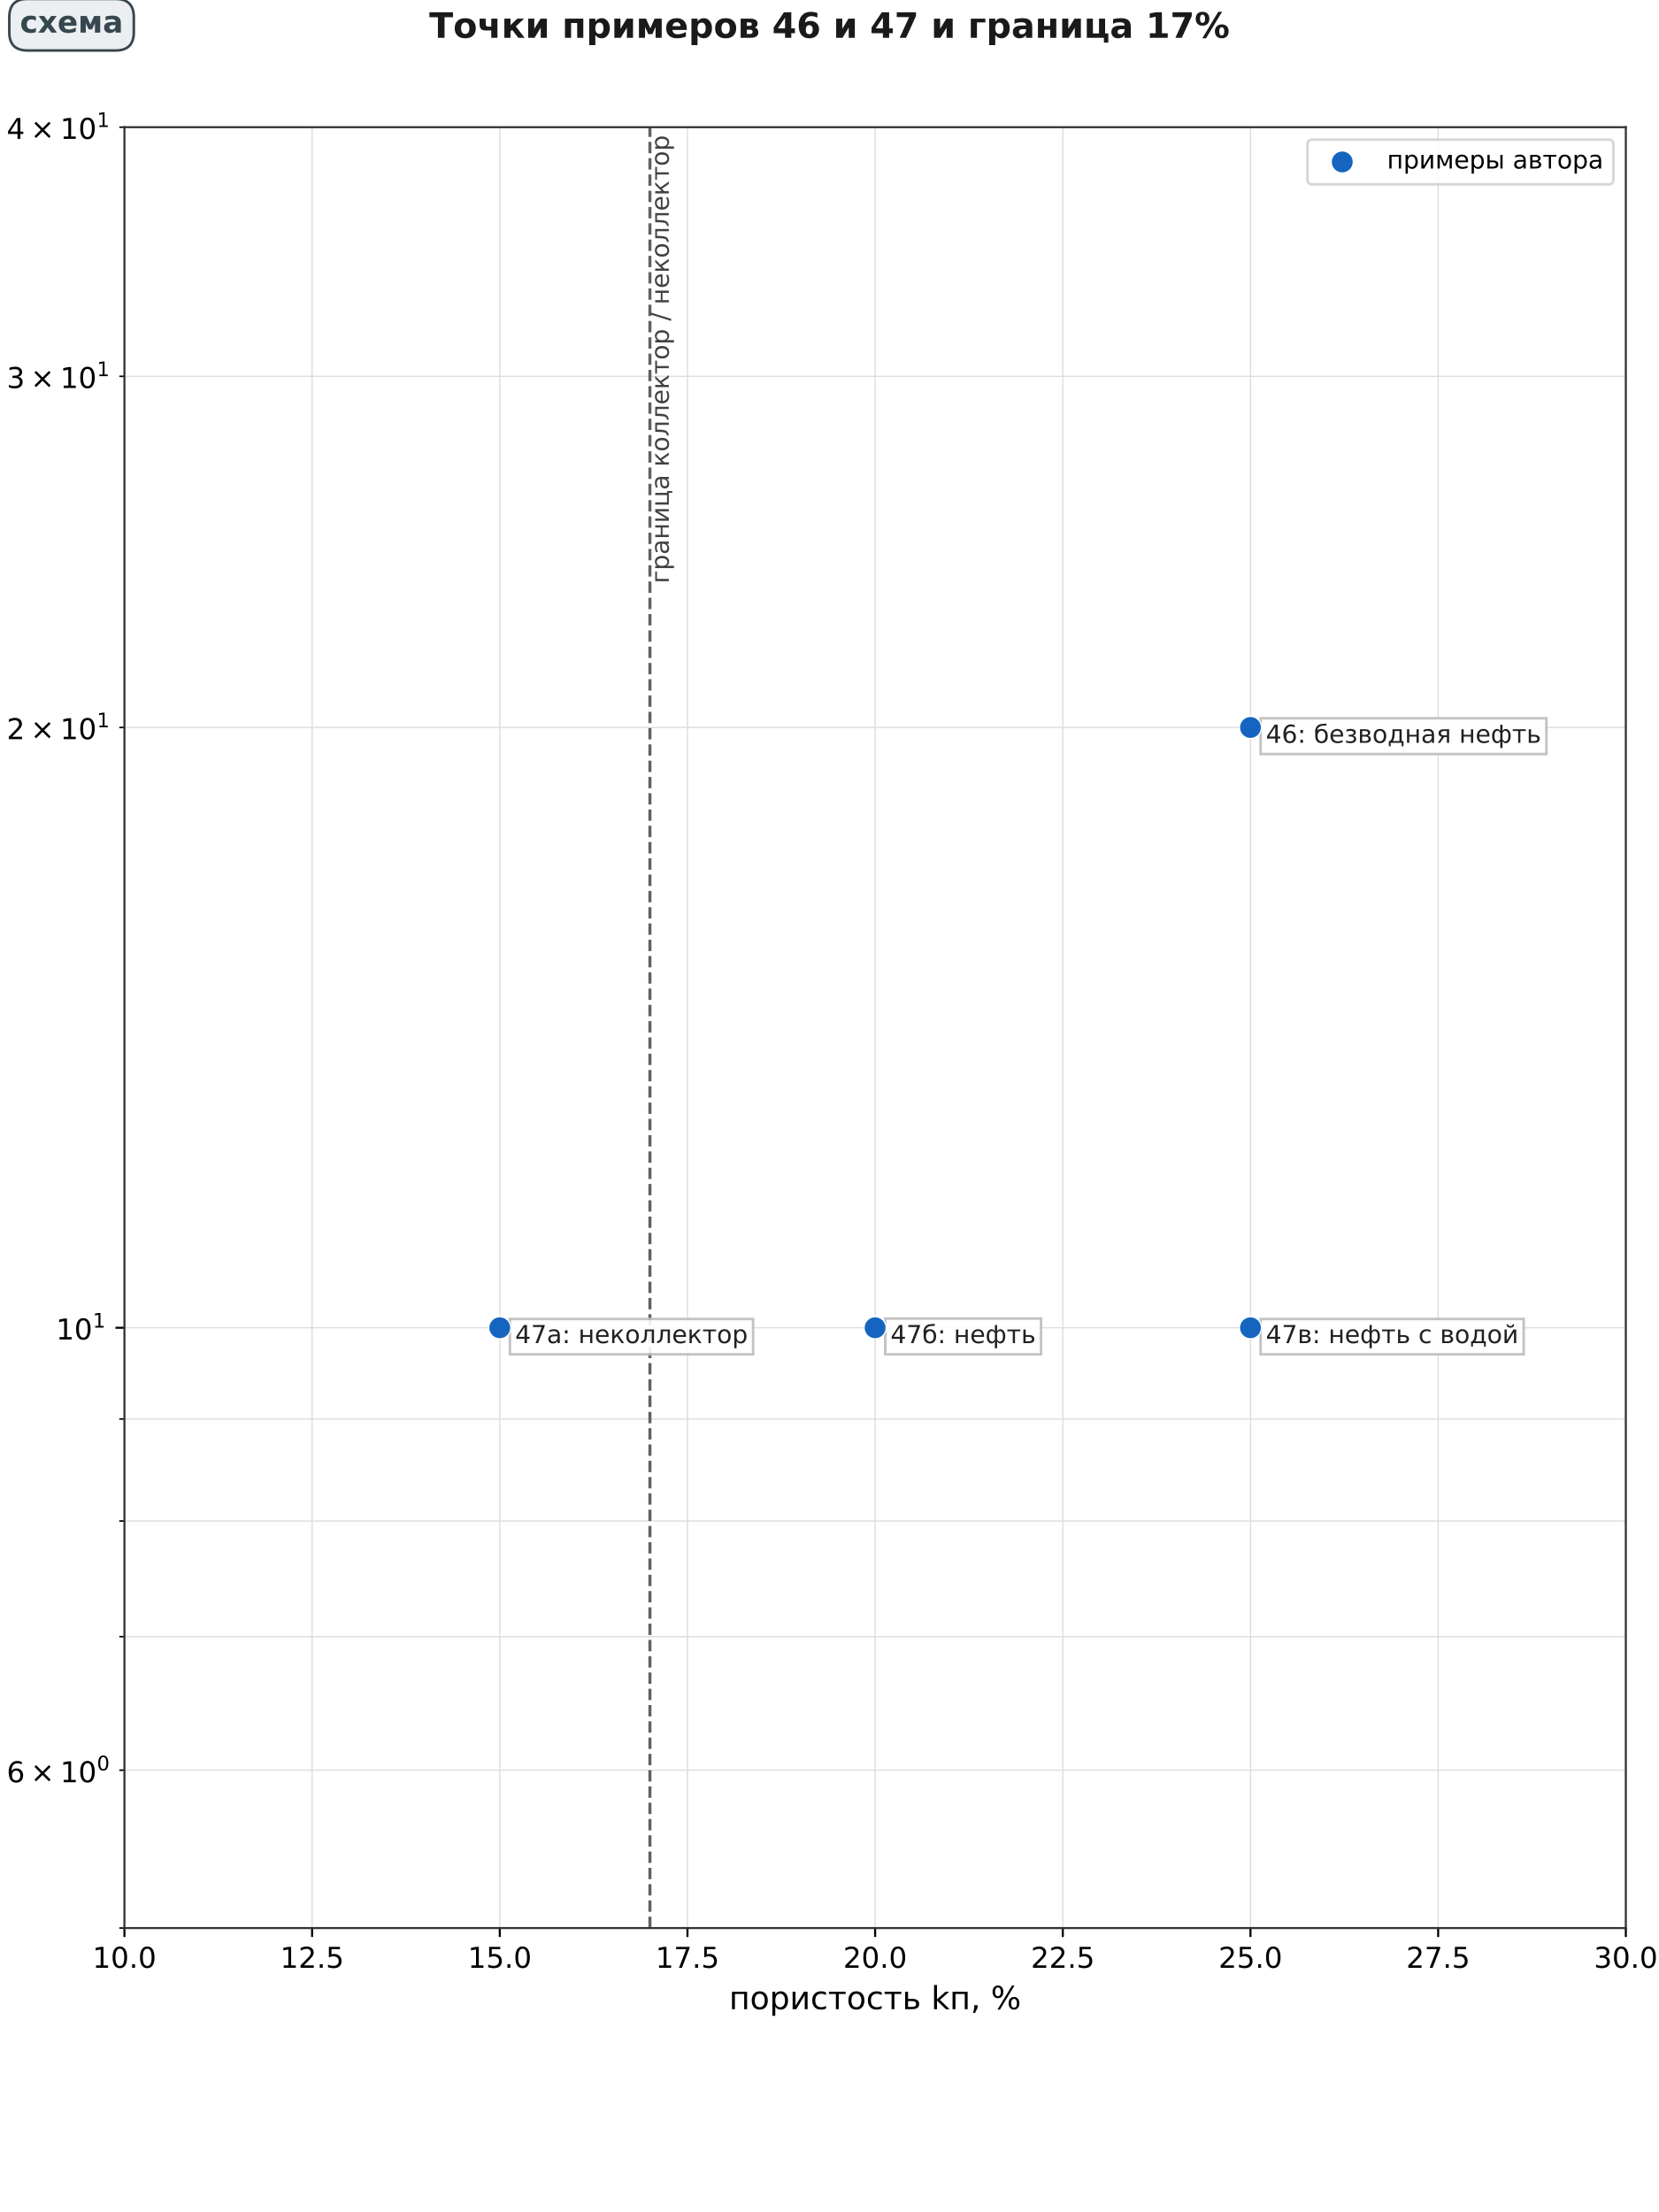
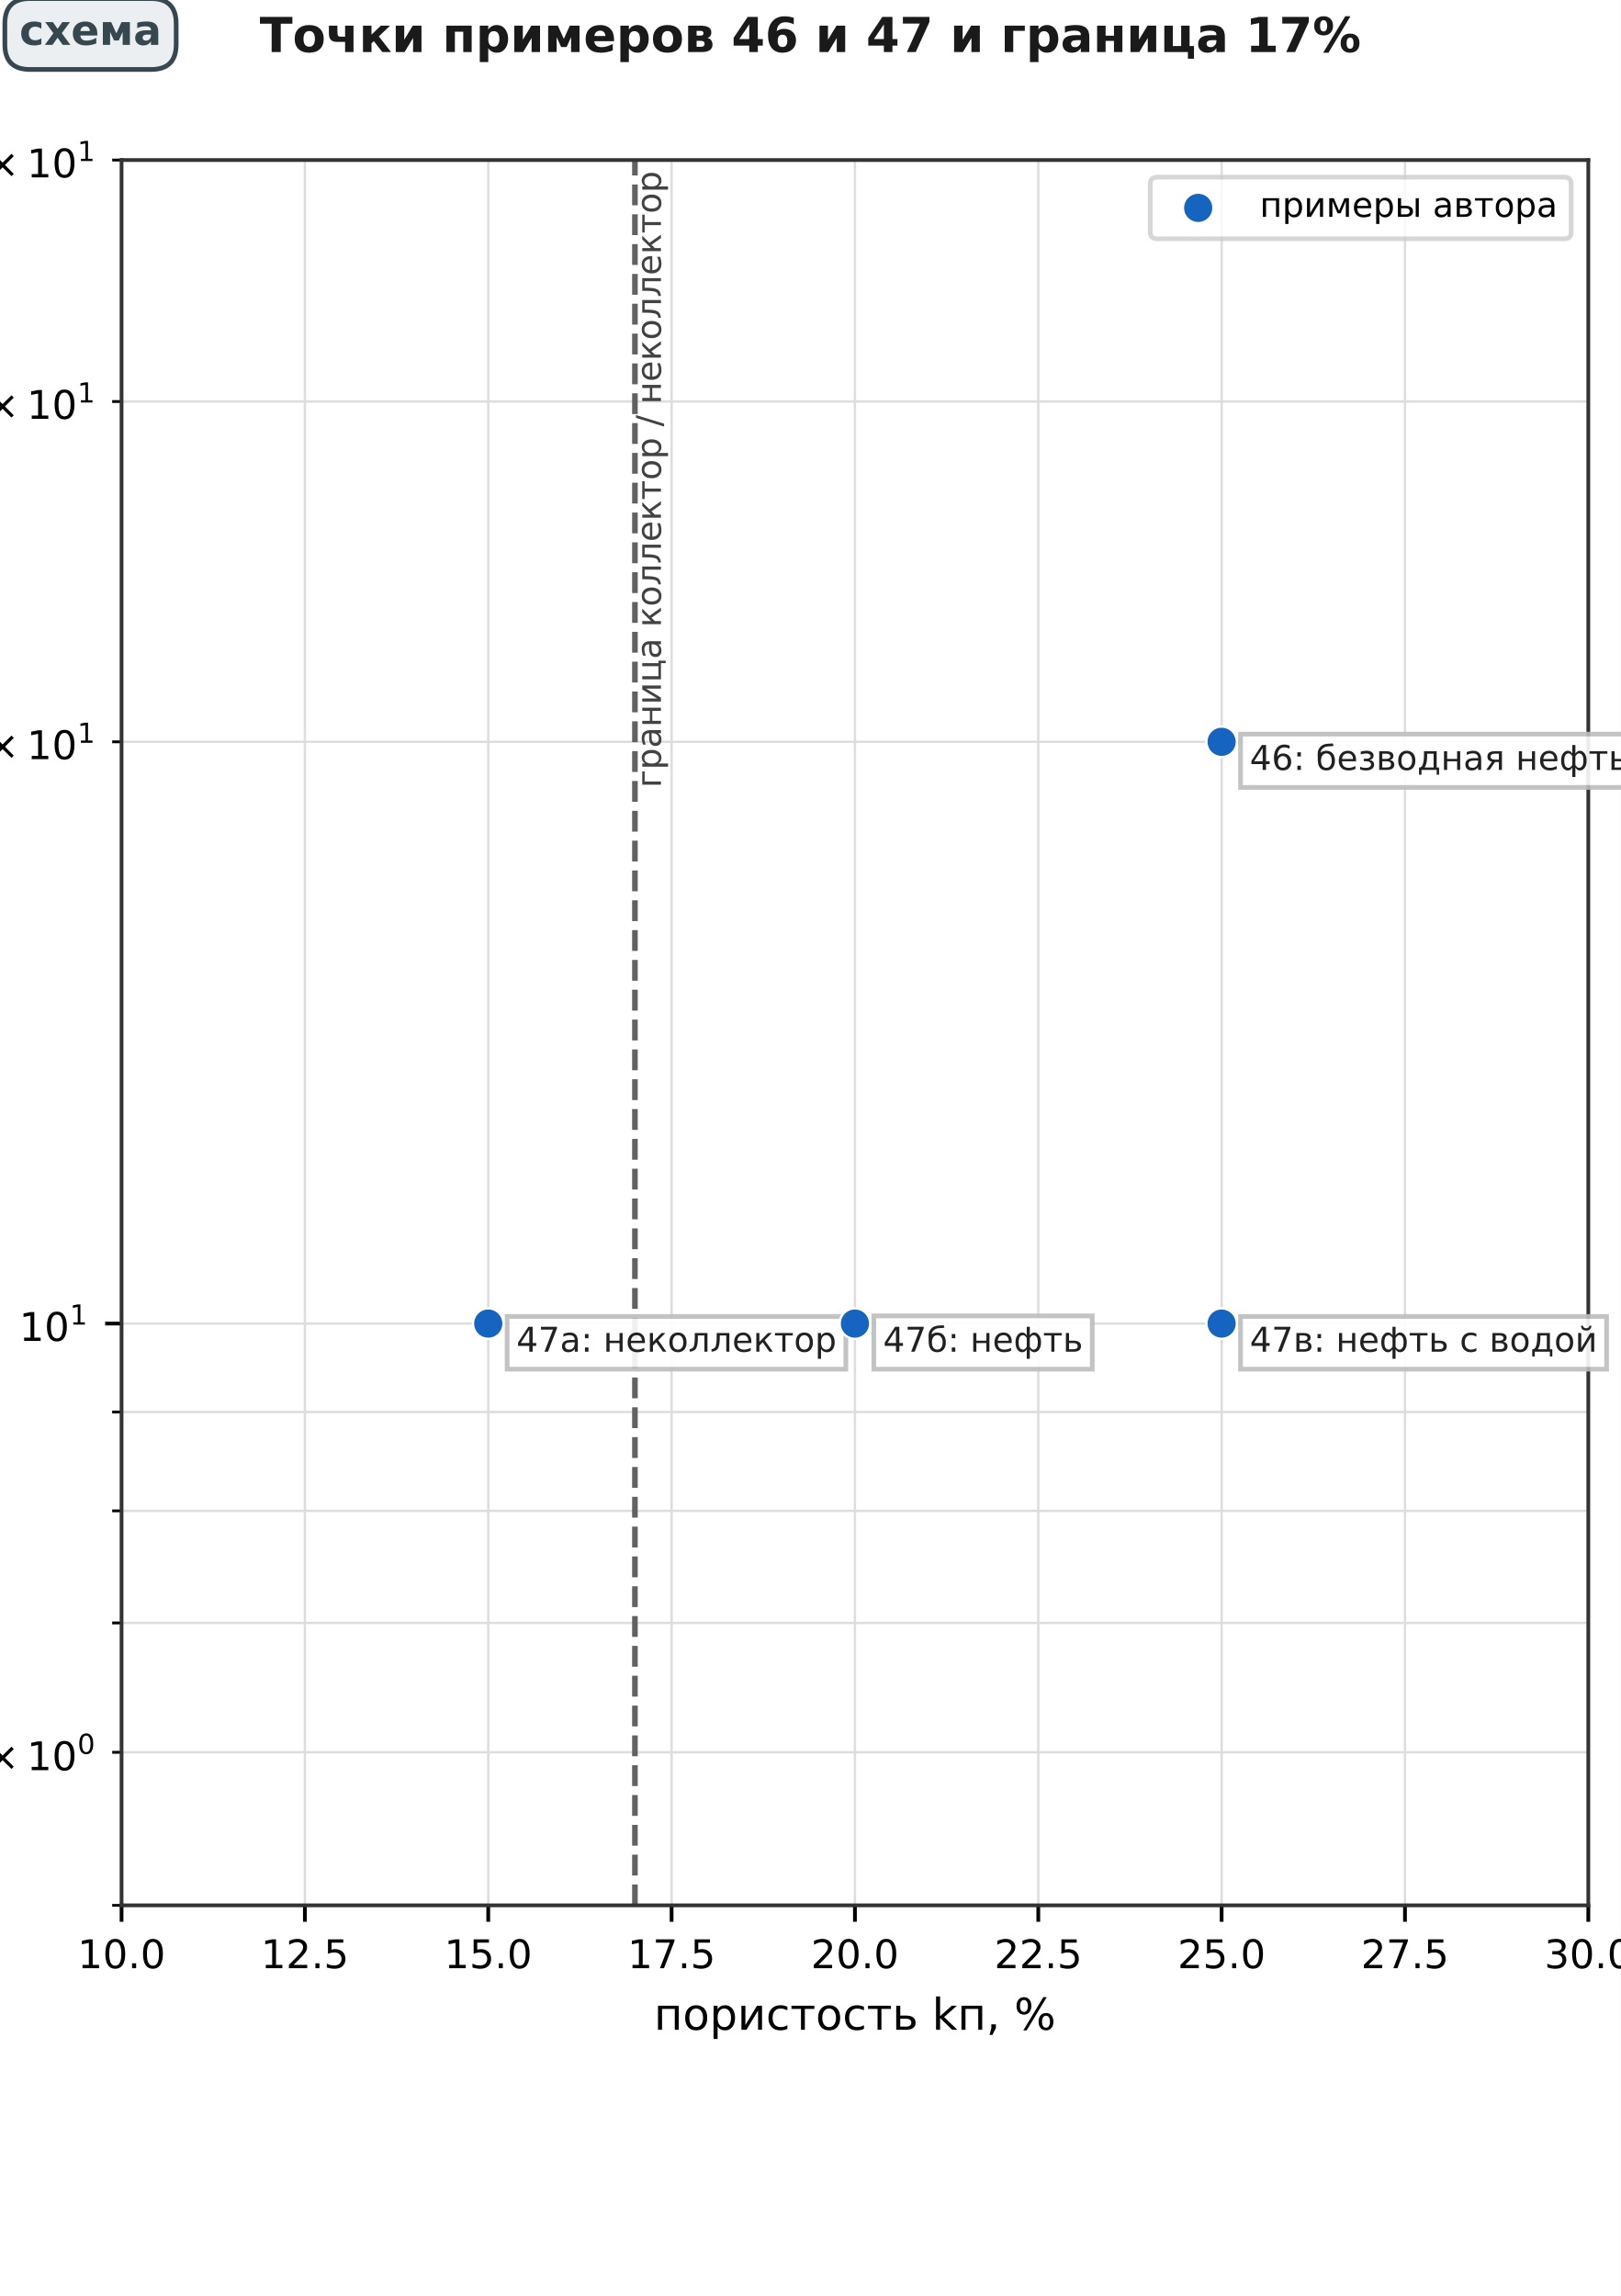
- <svg xmlns="http://www.w3.org/2000/svg" xmlns:xlink="http://www.w3.org/1999/xlink" width="648pt" height="864pt" viewBox="0 0 648 864" version="1.1">
+ <svg xmlns="http://www.w3.org/2000/svg" xmlns:xlink="http://www.w3.org/1999/xlink" width="345.6pt" height="489.6pt" viewBox="0 0 345.6 489.6" version="1.1">
  <defs>
    <style type="text/css">*{stroke-linejoin: round; stroke-linecap: butt}</style>
  </defs>
  <g id="figure_1">
    <g id="patch_1">
-       <path d="M 0 864  L 648 864  L 648 0  L 0 0  z " style="fill: #ffffff" />
+       <path d="M 0 489.6  L 345.6 489.6  L 345.6 0  L 0 0  z " style="fill: #ffffff" />
    </g>
    <g id="axes_1">
      <g id="patch_2">
-         <path d="M 48.6 753.092  L 635.04 753.092  L 635.04 49.68  L 48.6 49.68  z " style="fill: #ffffff" />
+         <path d="M 25.92 406.296  L 338.688 406.296  L 338.688 34.128  L 25.92 34.128  z " style="fill: #ffffff" />
      </g>
      <g id="matplotlib.axis_1">
        <g id="xtick_1">
          <g id="line2d_1">
-             <path d="M 48.6 753.092  L 48.6 49.68  " clip-path="url(#p638654f1a8)" style="fill: none; stroke: #dddddd; stroke-width: 0.5; stroke-linecap: square" />
+             <path d="M 25.92 406.296  L 25.92 34.128  " clip-path="url(#p5e96c20a9b)" style="fill: none; stroke: #dddddd; stroke-width: 0.5; stroke-linecap: square" />
          </g>
          <g id="line2d_2">
            <defs>
-               <path id="m63b8261585" d="M 0 0  L 0 3.5  " style="stroke: #000000; stroke-width: 0.8" />
+               <path id="m2a04dbe16b" d="M 0 0  L 0 3.5  " style="stroke: #000000; stroke-width: 0.8" />
            </defs>
            <g>
-               <use xlink:href="#m63b8261585" x="48.6" y="753.092" style="stroke: #000000; stroke-width: 0.8" />
+               <use xlink:href="#m2a04dbe16b" x="25.92" y="406.296" style="stroke: #000000; stroke-width: 0.8" />
            </g>
          </g>
          <g id="text_1">
-             <text style="font-size: 11.215px; font-family: 'DejaVu Sans'; text-anchor: middle" x="48.6" y="768.613" transform="rotate(-0 48.6 768.6134)">10.0</text>
+             <text style="font-size: 8.424px; font-family: 'DejaVu Sans'; text-anchor: middle" x="25.92" y="419.696" transform="rotate(-0 25.92 419.6963)">10.0</text>
          </g>
        </g>
        <g id="xtick_2">
          <g id="line2d_3">
-             <path d="M 121.905 753.092  L 121.905 49.68  " clip-path="url(#p638654f1a8)" style="fill: none; stroke: #dddddd; stroke-width: 0.5; stroke-linecap: square" />
+             <path d="M 65.016 406.296  L 65.016 34.128  " clip-path="url(#p5e96c20a9b)" style="fill: none; stroke: #dddddd; stroke-width: 0.5; stroke-linecap: square" />
          </g>
          <g id="line2d_4">
            <g>
-               <use xlink:href="#m63b8261585" x="121.905" y="753.092" style="stroke: #000000; stroke-width: 0.8" />
+               <use xlink:href="#m2a04dbe16b" x="65.016" y="406.296" style="stroke: #000000; stroke-width: 0.8" />
            </g>
          </g>
          <g id="text_2">
-             <text style="font-size: 11.215px; font-family: 'DejaVu Sans'; text-anchor: middle" x="121.905" y="768.613" transform="rotate(-0 121.905 768.6134)">12.5</text>
+             <text style="font-size: 8.424px; font-family: 'DejaVu Sans'; text-anchor: middle" x="65.016" y="419.696" transform="rotate(-0 65.016 419.6963)">12.5</text>
          </g>
        </g>
        <g id="xtick_3">
          <g id="line2d_5">
-             <path d="M 195.21 753.092  L 195.21 49.68  " clip-path="url(#p638654f1a8)" style="fill: none; stroke: #dddddd; stroke-width: 0.5; stroke-linecap: square" />
+             <path d="M 104.112 406.296  L 104.112 34.128  " clip-path="url(#p5e96c20a9b)" style="fill: none; stroke: #dddddd; stroke-width: 0.5; stroke-linecap: square" />
          </g>
          <g id="line2d_6">
            <g>
-               <use xlink:href="#m63b8261585" x="195.21" y="753.092" style="stroke: #000000; stroke-width: 0.8" />
+               <use xlink:href="#m2a04dbe16b" x="104.112" y="406.296" style="stroke: #000000; stroke-width: 0.8" />
            </g>
          </g>
          <g id="text_3">
-             <text style="font-size: 11.215px; font-family: 'DejaVu Sans'; text-anchor: middle" x="195.21" y="768.613" transform="rotate(-0 195.21 768.6134)">15.0</text>
+             <text style="font-size: 8.424px; font-family: 'DejaVu Sans'; text-anchor: middle" x="104.112" y="419.696" transform="rotate(-0 104.112 419.6963)">15.0</text>
          </g>
        </g>
        <g id="xtick_4">
          <g id="line2d_7">
-             <path d="M 268.515 753.092  L 268.515 49.68  " clip-path="url(#p638654f1a8)" style="fill: none; stroke: #dddddd; stroke-width: 0.5; stroke-linecap: square" />
+             <path d="M 143.208 406.296  L 143.208 34.128  " clip-path="url(#p5e96c20a9b)" style="fill: none; stroke: #dddddd; stroke-width: 0.5; stroke-linecap: square" />
          </g>
          <g id="line2d_8">
            <g>
-               <use xlink:href="#m63b8261585" x="268.515" y="753.092" style="stroke: #000000; stroke-width: 0.8" />
+               <use xlink:href="#m2a04dbe16b" x="143.208" y="406.296" style="stroke: #000000; stroke-width: 0.8" />
            </g>
          </g>
          <g id="text_4">
-             <text style="font-size: 11.215px; font-family: 'DejaVu Sans'; text-anchor: middle" x="268.515" y="768.613" transform="rotate(-0 268.515 768.6134)">17.5</text>
+             <text style="font-size: 8.424px; font-family: 'DejaVu Sans'; text-anchor: middle" x="143.208" y="419.696" transform="rotate(-0 143.208 419.6963)">17.5</text>
          </g>
        </g>
        <g id="xtick_5">
          <g id="line2d_9">
-             <path d="M 341.82 753.092  L 341.82 49.68  " clip-path="url(#p638654f1a8)" style="fill: none; stroke: #dddddd; stroke-width: 0.5; stroke-linecap: square" />
+             <path d="M 182.304 406.296  L 182.304 34.128  " clip-path="url(#p5e96c20a9b)" style="fill: none; stroke: #dddddd; stroke-width: 0.5; stroke-linecap: square" />
          </g>
          <g id="line2d_10">
            <g>
-               <use xlink:href="#m63b8261585" x="341.82" y="753.092" style="stroke: #000000; stroke-width: 0.8" />
+               <use xlink:href="#m2a04dbe16b" x="182.304" y="406.296" style="stroke: #000000; stroke-width: 0.8" />
            </g>
          </g>
          <g id="text_5">
-             <text style="font-size: 11.215px; font-family: 'DejaVu Sans'; text-anchor: middle" x="341.82" y="768.613" transform="rotate(-0 341.82 768.6134)">20.0</text>
+             <text style="font-size: 8.424px; font-family: 'DejaVu Sans'; text-anchor: middle" x="182.304" y="419.696" transform="rotate(-0 182.304 419.6963)">20.0</text>
          </g>
        </g>
        <g id="xtick_6">
          <g id="line2d_11">
-             <path d="M 415.125 753.092  L 415.125 49.68  " clip-path="url(#p638654f1a8)" style="fill: none; stroke: #dddddd; stroke-width: 0.5; stroke-linecap: square" />
+             <path d="M 221.4 406.296  L 221.4 34.128  " clip-path="url(#p5e96c20a9b)" style="fill: none; stroke: #dddddd; stroke-width: 0.5; stroke-linecap: square" />
          </g>
          <g id="line2d_12">
            <g>
-               <use xlink:href="#m63b8261585" x="415.125" y="753.092" style="stroke: #000000; stroke-width: 0.8" />
+               <use xlink:href="#m2a04dbe16b" x="221.4" y="406.296" style="stroke: #000000; stroke-width: 0.8" />
            </g>
          </g>
          <g id="text_6">
-             <text style="font-size: 11.215px; font-family: 'DejaVu Sans'; text-anchor: middle" x="415.125" y="768.613" transform="rotate(-0 415.125 768.6134)">22.5</text>
+             <text style="font-size: 8.424px; font-family: 'DejaVu Sans'; text-anchor: middle" x="221.4" y="419.696" transform="rotate(-0 221.4 419.6963)">22.5</text>
          </g>
        </g>
        <g id="xtick_7">
          <g id="line2d_13">
-             <path d="M 488.43 753.092  L 488.43 49.68  " clip-path="url(#p638654f1a8)" style="fill: none; stroke: #dddddd; stroke-width: 0.5; stroke-linecap: square" />
+             <path d="M 260.496 406.296  L 260.496 34.128  " clip-path="url(#p5e96c20a9b)" style="fill: none; stroke: #dddddd; stroke-width: 0.5; stroke-linecap: square" />
          </g>
          <g id="line2d_14">
            <g>
-               <use xlink:href="#m63b8261585" x="488.43" y="753.092" style="stroke: #000000; stroke-width: 0.8" />
+               <use xlink:href="#m2a04dbe16b" x="260.496" y="406.296" style="stroke: #000000; stroke-width: 0.8" />
            </g>
          </g>
          <g id="text_7">
-             <text style="font-size: 11.215px; font-family: 'DejaVu Sans'; text-anchor: middle" x="488.43" y="768.613" transform="rotate(-0 488.43 768.6134)">25.0</text>
+             <text style="font-size: 8.424px; font-family: 'DejaVu Sans'; text-anchor: middle" x="260.496" y="419.696" transform="rotate(-0 260.496 419.6963)">25.0</text>
          </g>
        </g>
        <g id="xtick_8">
          <g id="line2d_15">
-             <path d="M 561.735 753.092  L 561.735 49.68  " clip-path="url(#p638654f1a8)" style="fill: none; stroke: #dddddd; stroke-width: 0.5; stroke-linecap: square" />
+             <path d="M 299.592 406.296  L 299.592 34.128  " clip-path="url(#p5e96c20a9b)" style="fill: none; stroke: #dddddd; stroke-width: 0.5; stroke-linecap: square" />
          </g>
          <g id="line2d_16">
            <g>
-               <use xlink:href="#m63b8261585" x="561.735" y="753.092" style="stroke: #000000; stroke-width: 0.8" />
+               <use xlink:href="#m2a04dbe16b" x="299.592" y="406.296" style="stroke: #000000; stroke-width: 0.8" />
            </g>
          </g>
          <g id="text_8">
-             <text style="font-size: 11.215px; font-family: 'DejaVu Sans'; text-anchor: middle" x="561.735" y="768.613" transform="rotate(-0 561.735 768.6134)">27.5</text>
+             <text style="font-size: 8.424px; font-family: 'DejaVu Sans'; text-anchor: middle" x="299.592" y="419.696" transform="rotate(-0 299.592 419.6963)">27.5</text>
          </g>
        </g>
        <g id="xtick_9">
          <g id="line2d_17">
-             <path d="M 635.04 753.092  L 635.04 49.68  " clip-path="url(#p638654f1a8)" style="fill: none; stroke: #dddddd; stroke-width: 0.5; stroke-linecap: square" />
+             <path d="M 338.688 406.296  L 338.688 34.128  " clip-path="url(#p5e96c20a9b)" style="fill: none; stroke: #dddddd; stroke-width: 0.5; stroke-linecap: square" />
          </g>
          <g id="line2d_18">
            <g>
-               <use xlink:href="#m63b8261585" x="635.04" y="753.092" style="stroke: #000000; stroke-width: 0.8" />
+               <use xlink:href="#m2a04dbe16b" x="338.688" y="406.296" style="stroke: #000000; stroke-width: 0.8" />
            </g>
          </g>
          <g id="text_9">
-             <text style="font-size: 11.215px; font-family: 'DejaVu Sans'; text-anchor: middle" x="635.04" y="768.613" transform="rotate(-0 635.04 768.6134)">30.0</text>
+             <text style="font-size: 8.424px; font-family: 'DejaVu Sans'; text-anchor: middle" x="338.688" y="419.696" transform="rotate(-0 338.688 419.6963)">30.0</text>
          </g>
        </g>
        <g id="text_10">
-           <text style="font-size: 12.462px; font-family: 'DejaVu Sans'; text-anchor: middle" x="341.82" y="784.777" transform="rotate(-0 341.82 784.7765)">пористость kп, %</text>
+           <text style="font-size: 9.36px; font-family: 'DejaVu Sans'; text-anchor: middle" x="182.304" y="432.832" transform="rotate(-0 182.304 432.8321)">пористость kп, %</text>
        </g>
      </g>
      <g id="matplotlib.axis_2">
        <g id="ytick_1">
          <g id="line2d_19">
-             <path d="M 48.6 518.622  L 635.04 518.622  " clip-path="url(#p638654f1a8)" style="fill: none; stroke: #dddddd; stroke-width: 0.5; stroke-linecap: square" />
+             <path d="M 25.92 282.24  L 338.688 282.24  " clip-path="url(#p5e96c20a9b)" style="fill: none; stroke: #dddddd; stroke-width: 0.5; stroke-linecap: square" />
          </g>
          <g id="line2d_20">
            <defs>
-               <path id="m457974e324" d="M 0 0  L -3.5 0  " style="stroke: #000000; stroke-width: 0.8" />
+               <path id="m0970e59488" d="M 0 0  L -3.5 0  " style="stroke: #000000; stroke-width: 0.8" />
            </defs>
            <g>
-               <use xlink:href="#m457974e324" x="48.6" y="518.622" style="stroke: #000000; stroke-width: 0.8" />
+               <use xlink:href="#m0970e59488" x="25.92" y="282.24" style="stroke: #000000; stroke-width: 0.8" />
            </g>
          </g>
          <g id="text_11">
-             <g transform="translate(21.86092 523.8367)">
-               <text>
-                 <tspan x="0" y="-0.648" style="font-size: 11.215px; font-family: 'DejaVu Sans'">1</tspan>
-                 <tspan x="7.128" y="-0.648" style="font-size: 11.215px; font-family: 'DejaVu Sans'">0</tspan>
-                 <tspan x="14.363" y="-5.28" style="font-size: 7.851px; font-family: 'DejaVu Sans'">1</tspan>
+             <g transform="translate(4.09376 286.1572)">
+               <text>
+                 <tspan x="0" y="-0.222" style="font-size: 8.424px; font-family: 'DejaVu Sans'">1</tspan>
+                 <tspan x="5.358" y="-0.222" style="font-size: 8.424px; font-family: 'DejaVu Sans'">0</tspan>
+                 <tspan x="10.797" y="-3.702" style="font-size: 5.897px; font-family: 'DejaVu Sans'">1</tspan>
              </text>
            </g>
          </g>
        </g>
        <g id="ytick_2">
          <g id="line2d_21">
-             <path d="M 48.6 753.092  L 635.04 753.092  " clip-path="url(#p638654f1a8)" style="fill: none; stroke: #dddddd; stroke-width: 0.5; stroke-linecap: square" />
+             <path d="M 25.92 406.296  L 338.688 406.296  " clip-path="url(#p5e96c20a9b)" style="fill: none; stroke: #dddddd; stroke-width: 0.5; stroke-linecap: square" />
          </g>
          <g id="line2d_22">
            <defs>
-               <path id="m20d6b2da5a" d="M 0 0  L -2 0  " style="stroke: #000000; stroke-width: 0.6" />
+               <path id="m15bd39fad1" d="M 0 0  L -2 0  " style="stroke: #000000; stroke-width: 0.6" />
            </defs>
            <g>
-               <use xlink:href="#m20d6b2da5a" x="48.6" y="753.092" style="stroke: #000000; stroke-width: 0.6" />
+               <use xlink:href="#m15bd39fad1" x="25.92" y="406.296" style="stroke: #000000; stroke-width: 0.6" />
            </g>
          </g>
        </g>
        <g id="ytick_3">
          <g id="line2d_23">
-             <path d="M 48.6 691.418  L 635.04 691.418  " clip-path="url(#p638654f1a8)" style="fill: none; stroke: #dddddd; stroke-width: 0.5; stroke-linecap: square" />
+             <path d="M 25.92 373.665  L 338.688 373.665  " clip-path="url(#p5e96c20a9b)" style="fill: none; stroke: #dddddd; stroke-width: 0.5; stroke-linecap: square" />
          </g>
          <g id="line2d_24">
            <g>
-               <use xlink:href="#m20d6b2da5a" x="48.6" y="691.418" style="stroke: #000000; stroke-width: 0.6" />
+               <use xlink:href="#m15bd39fad1" x="25.92" y="373.665" style="stroke: #000000; stroke-width: 0.6" />
            </g>
          </g>
          <g id="text_12">
-             <g transform="translate(2.600308 696.6897)">
-               <text>
-                 <tspan x="0" y="-0.549" style="font-size: 11.215px; font-family: 'DejaVu Sans'">6</tspan>
-                 <tspan x="9.31" y="-0.549" style="font-size: 11.215px; font-family: 'DejaVu Sans'">×</tspan>
-                 <tspan x="20.88" y="-0.549" style="font-size: 11.215px; font-family: 'DejaVu Sans'">1</tspan>
-                 <tspan x="28.008" y="-0.549" style="font-size: 11.215px; font-family: 'DejaVu Sans'">0</tspan>
-                 <tspan x="35.243" y="-5.181" style="font-size: 7.851px; font-family: 'DejaVu Sans'">0</tspan>
+             <g transform="translate(-9.97488 377.6243)">
+               <text>
+                 <tspan x="0" y="-0.146" style="font-size: 8.424px; font-family: 'DejaVu Sans'">6</tspan>
+                 <tspan x="6.999" y="-0.146" style="font-size: 8.424px; font-family: 'DejaVu Sans'">×</tspan>
+                 <tspan x="15.696" y="-0.146" style="font-size: 8.424px; font-family: 'DejaVu Sans'">1</tspan>
+                 <tspan x="21.055" y="-0.146" style="font-size: 8.424px; font-family: 'DejaVu Sans'">0</tspan>
+                 <tspan x="26.494" y="-3.625" style="font-size: 5.897px; font-family: 'DejaVu Sans'">0</tspan>
              </text>
            </g>
          </g>
        </g>
        <g id="ytick_4">
          <g id="line2d_25">
-             <path d="M 48.6 639.274  L 635.04 639.274  " clip-path="url(#p638654f1a8)" style="fill: none; stroke: #dddddd; stroke-width: 0.5; stroke-linecap: square" />
+             <path d="M 25.92 346.076  L 338.688 346.076  " clip-path="url(#p5e96c20a9b)" style="fill: none; stroke: #dddddd; stroke-width: 0.5; stroke-linecap: square" />
          </g>
          <g id="line2d_26">
            <g>
-               <use xlink:href="#m20d6b2da5a" x="48.6" y="639.274" style="stroke: #000000; stroke-width: 0.6" />
+               <use xlink:href="#m15bd39fad1" x="25.92" y="346.076" style="stroke: #000000; stroke-width: 0.6" />
            </g>
          </g>
        </g>
        <g id="ytick_5">
          <g id="line2d_27">
-             <path d="M 48.6 594.104  L 635.04 594.104  " clip-path="url(#p638654f1a8)" style="fill: none; stroke: #dddddd; stroke-width: 0.5; stroke-linecap: square" />
+             <path d="M 25.92 322.177  L 338.688 322.177  " clip-path="url(#p5e96c20a9b)" style="fill: none; stroke: #dddddd; stroke-width: 0.5; stroke-linecap: square" />
          </g>
          <g id="line2d_28">
            <g>
-               <use xlink:href="#m20d6b2da5a" x="48.6" y="594.104" style="stroke: #000000; stroke-width: 0.6" />
+               <use xlink:href="#m15bd39fad1" x="25.92" y="322.177" style="stroke: #000000; stroke-width: 0.6" />
            </g>
          </g>
        </g>
        <g id="ytick_6">
          <g id="line2d_29">
-             <path d="M 48.6 554.262  L 635.04 554.262  " clip-path="url(#p638654f1a8)" style="fill: none; stroke: #dddddd; stroke-width: 0.5; stroke-linecap: square" />
+             <path d="M 25.92 301.097  L 338.688 301.097  " clip-path="url(#p5e96c20a9b)" style="fill: none; stroke: #dddddd; stroke-width: 0.5; stroke-linecap: square" />
          </g>
          <g id="line2d_30">
            <g>
-               <use xlink:href="#m20d6b2da5a" x="48.6" y="554.262" style="stroke: #000000; stroke-width: 0.6" />
+               <use xlink:href="#m15bd39fad1" x="25.92" y="301.097" style="stroke: #000000; stroke-width: 0.6" />
            </g>
          </g>
        </g>
        <g id="ytick_7">
          <g id="line2d_31">
-             <path d="M 48.6 284.151  L 635.04 284.151  " clip-path="url(#p638654f1a8)" style="fill: none; stroke: #dddddd; stroke-width: 0.5; stroke-linecap: square" />
+             <path d="M 25.92 158.184  L 338.688 158.184  " clip-path="url(#p5e96c20a9b)" style="fill: none; stroke: #dddddd; stroke-width: 0.5; stroke-linecap: square" />
          </g>
          <g id="line2d_32">
            <g>
-               <use xlink:href="#m20d6b2da5a" x="48.6" y="284.151" style="stroke: #000000; stroke-width: 0.6" />
+               <use xlink:href="#m15bd39fad1" x="25.92" y="158.184" style="stroke: #000000; stroke-width: 0.6" />
            </g>
          </g>
          <g id="text_13">
-             <g transform="translate(2.600308 289.3659)">
-               <text>
-                 <tspan x="0" y="-0.648" style="font-size: 11.215px; font-family: 'DejaVu Sans'">2</tspan>
-                 <tspan x="9.31" y="-0.648" style="font-size: 11.215px; font-family: 'DejaVu Sans'">×</tspan>
-                 <tspan x="20.88" y="-0.648" style="font-size: 11.215px; font-family: 'DejaVu Sans'">1</tspan>
-                 <tspan x="28.008" y="-0.648" style="font-size: 11.215px; font-family: 'DejaVu Sans'">0</tspan>
-                 <tspan x="35.243" y="-5.28" style="font-size: 7.851px; font-family: 'DejaVu Sans'">1</tspan>
+             <g transform="translate(-9.97488 162.1012)">
+               <text>
+                 <tspan x="0" y="-0.222" style="font-size: 8.424px; font-family: 'DejaVu Sans'">2</tspan>
+                 <tspan x="6.999" y="-0.222" style="font-size: 8.424px; font-family: 'DejaVu Sans'">×</tspan>
+                 <tspan x="15.696" y="-0.222" style="font-size: 8.424px; font-family: 'DejaVu Sans'">1</tspan>
+                 <tspan x="21.055" y="-0.222" style="font-size: 8.424px; font-family: 'DejaVu Sans'">0</tspan>
+                 <tspan x="26.494" y="-3.702" style="font-size: 5.897px; font-family: 'DejaVu Sans'">1</tspan>
              </text>
            </g>
          </g>
        </g>
        <g id="ytick_8">
          <g id="line2d_33">
-             <path d="M 48.6 146.994  L 635.04 146.994  " clip-path="url(#p638654f1a8)" style="fill: none; stroke: #dddddd; stroke-width: 0.5; stroke-linecap: square" />
+             <path d="M 25.92 85.616  L 338.688 85.616  " clip-path="url(#p5e96c20a9b)" style="fill: none; stroke: #dddddd; stroke-width: 0.5; stroke-linecap: square" />
          </g>
          <g id="line2d_34">
            <g>
-               <use xlink:href="#m20d6b2da5a" x="48.6" y="146.994" style="stroke: #000000; stroke-width: 0.6" />
+               <use xlink:href="#m15bd39fad1" x="25.92" y="85.616" style="stroke: #000000; stroke-width: 0.6" />
            </g>
          </g>
          <g id="text_14">
-             <g transform="translate(2.600308 152.2093)">
-               <text>
-                 <tspan x="0" y="-0.648" style="font-size: 11.215px; font-family: 'DejaVu Sans'">3</tspan>
-                 <tspan x="9.31" y="-0.648" style="font-size: 11.215px; font-family: 'DejaVu Sans'">×</tspan>
-                 <tspan x="20.88" y="-0.648" style="font-size: 11.215px; font-family: 'DejaVu Sans'">1</tspan>
-                 <tspan x="28.008" y="-0.648" style="font-size: 11.215px; font-family: 'DejaVu Sans'">0</tspan>
-                 <tspan x="35.243" y="-5.28" style="font-size: 7.851px; font-family: 'DejaVu Sans'">1</tspan>
+             <g transform="translate(-9.97488 89.53305)">
+               <text>
+                 <tspan x="0" y="-0.222" style="font-size: 8.424px; font-family: 'DejaVu Sans'">3</tspan>
+                 <tspan x="6.999" y="-0.222" style="font-size: 8.424px; font-family: 'DejaVu Sans'">×</tspan>
+                 <tspan x="15.696" y="-0.222" style="font-size: 8.424px; font-family: 'DejaVu Sans'">1</tspan>
+                 <tspan x="21.055" y="-0.222" style="font-size: 8.424px; font-family: 'DejaVu Sans'">0</tspan>
+                 <tspan x="26.494" y="-3.702" style="font-size: 5.897px; font-family: 'DejaVu Sans'">1</tspan>
              </text>
            </g>
          </g>
        </g>
        <g id="ytick_9">
          <g id="line2d_35">
-             <path d="M 48.6 49.68  L 635.04 49.68  " clip-path="url(#p638654f1a8)" style="fill: none; stroke: #dddddd; stroke-width: 0.5; stroke-linecap: square" />
+             <path d="M 25.92 34.128  L 338.688 34.128  " clip-path="url(#p5e96c20a9b)" style="fill: none; stroke: #dddddd; stroke-width: 0.5; stroke-linecap: square" />
          </g>
          <g id="line2d_36">
            <g>
-               <use xlink:href="#m20d6b2da5a" x="48.6" y="49.68" style="stroke: #000000; stroke-width: 0.6" />
+               <use xlink:href="#m15bd39fad1" x="25.92" y="34.128" style="stroke: #000000; stroke-width: 0.6" />
            </g>
          </g>
          <g id="text_15">
-             <g transform="translate(2.600308 54.89515)">
-               <text>
-                 <tspan x="0" y="-0.648" style="font-size: 11.215px; font-family: 'DejaVu Sans'">4</tspan>
-                 <tspan x="9.31" y="-0.648" style="font-size: 11.215px; font-family: 'DejaVu Sans'">×</tspan>
-                 <tspan x="20.88" y="-0.648" style="font-size: 11.215px; font-family: 'DejaVu Sans'">1</tspan>
-                 <tspan x="28.008" y="-0.648" style="font-size: 11.215px; font-family: 'DejaVu Sans'">0</tspan>
-                 <tspan x="35.243" y="-5.28" style="font-size: 7.851px; font-family: 'DejaVu Sans'">1</tspan>
+             <g transform="translate(-9.97488 38.04516)">
+               <text>
+                 <tspan x="0" y="-0.222" style="font-size: 8.424px; font-family: 'DejaVu Sans'">4</tspan>
+                 <tspan x="6.999" y="-0.222" style="font-size: 8.424px; font-family: 'DejaVu Sans'">×</tspan>
+                 <tspan x="15.696" y="-0.222" style="font-size: 8.424px; font-family: 'DejaVu Sans'">1</tspan>
+                 <tspan x="21.055" y="-0.222" style="font-size: 8.424px; font-family: 'DejaVu Sans'">0</tspan>
+                 <tspan x="26.494" y="-3.702" style="font-size: 5.897px; font-family: 'DejaVu Sans'">1</tspan>
              </text>
            </g>
          </g>
        </g>
        <g id="text_16">
-           <text style="font-size: 12.462px; font-family: 'DejaVu Sans'; text-anchor: middle" x="-4.393" y="401.386" transform="rotate(-90 -4.393382 401.3862)">сопротивление ρп, Ом·м</text>
+           <text style="font-size: 9.36px; font-family: 'DejaVu Sans'; text-anchor: middle" x="-16.223" y="220.212" transform="rotate(-90 -16.22347 220.212)">сопротивление ρп, Ом·м</text>
        </g>
      </g>
      <g id="line2d_37">
-         <path d="M 253.854 753.092  L 253.854 49.68  " clip-path="url(#p638654f1a8)" style="fill: none; stroke-dasharray: 4.44,1.92; stroke-dashoffset: 0; stroke: #616161; stroke-width: 1.2" />
+         <path d="M 135.389 406.296  L 135.389 34.128  " clip-path="url(#p5e96c20a9b)" style="fill: none; stroke-dasharray: 4.44,1.92; stroke-dashoffset: 0; stroke: #616161; stroke-width: 1.2" />
      </g>
      <g id="patch_3">
-         <path d="M 48.6 753.092  L 48.6 49.68  " style="fill: none; stroke: #333333; stroke-width: 0.8; stroke-linejoin: miter; stroke-linecap: square" />
+         <path d="M 25.92 406.296  L 25.92 34.128  " style="fill: none; stroke: #333333; stroke-width: 0.8; stroke-linejoin: miter; stroke-linecap: square" />
      </g>
      <g id="patch_4">
-         <path d="M 635.04 753.092  L 635.04 49.68  " style="fill: none; stroke: #333333; stroke-width: 0.8; stroke-linejoin: miter; stroke-linecap: square" />
+         <path d="M 338.688 406.296  L 338.688 34.128  " style="fill: none; stroke: #333333; stroke-width: 0.8; stroke-linejoin: miter; stroke-linecap: square" />
      </g>
      <g id="patch_5">
-         <path d="M 48.6 753.092  L 635.04 753.092  " style="fill: none; stroke: #333333; stroke-width: 0.8; stroke-linejoin: miter; stroke-linecap: square" />
+         <path d="M 25.92 406.296  L 338.688 406.296  " style="fill: none; stroke: #333333; stroke-width: 0.8; stroke-linejoin: miter; stroke-linecap: square" />
      </g>
      <g id="patch_6">
-         <path d="M 48.6 49.68  L 635.04 49.68  " style="fill: none; stroke: #333333; stroke-width: 0.8; stroke-linejoin: miter; stroke-linecap: square" />
+         <path d="M 25.92 34.128  L 338.688 34.128  " style="fill: none; stroke: #333333; stroke-width: 0.8; stroke-linejoin: miter; stroke-linecap: square" />
      </g>
      <g id="text_17">
-         <text style="font-size: 9.72px; font-family: 'DejaVu Sans'; fill: #424242" transform="translate(261.2389 227.8795) rotate(-90)"> граница коллектор / неколлектор</text>
+         <text style="font-size: 7.301px; font-family: 'DejaVu Sans'; fill: #424242" transform="translate(140.9357 167.9756) rotate(-90)"> граница коллектор / неколлектор</text>
      </g>
      <g id="text_18">
        <g id="patch_7">
-           <path d="M 492.389 294.527  L 604.028 294.527  L 604.028 280.558  L 492.389 280.558  z " style="fill: #ffffff; opacity: 0.9; stroke: #bdbdbd; stroke-linejoin: miter" />
-         </g>
-         <text style="font-size: 9.72px; font-family: 'DejaVu Sans'; text-anchor: start; fill: #212121" x="494.43" y="290.151" transform="rotate(-0 494.43 290.1508)">46: безводная нефть</text>
+           <path d="M 264.525 167.909  L 349.254 167.909  L 349.254 156.541  L 264.525 156.541  z " style="fill: #ffffff; opacity: 0.9; stroke: #bdbdbd; stroke-linejoin: miter" />
+         </g>
+         <text style="font-size: 7.301px; font-family: 'DejaVu Sans'; text-anchor: start; fill: #212121" x="266.496" y="164.184" transform="rotate(-0 266.496 164.184)">46: безводная нефть</text>
      </g>
      <g id="text_19">
        <g id="patch_8">
-           <path d="M 199.169 528.998  L 294.153 528.998  L 294.153 515.195  L 199.169 515.195  z " style="fill: #ffffff; opacity: 0.9; stroke: #bdbdbd; stroke-linejoin: miter" />
-         </g>
-         <text style="font-size: 9.72px; font-family: 'DejaVu Sans'; text-anchor: start; fill: #212121" x="201.21" y="524.622" transform="rotate(-0 201.21 524.6215)">47а: неколлектор</text>
+           <path d="M 108.141 291.965  L 180.361 291.965  L 180.361 280.722  L 108.141 280.722  z " style="fill: #ffffff; opacity: 0.9; stroke: #bdbdbd; stroke-linejoin: miter" />
+         </g>
+         <text style="font-size: 7.301px; font-family: 'DejaVu Sans'; text-anchor: start; fill: #212121" x="110.112" y="288.24" transform="rotate(-0 110.112 288.24)">47а: неколлектор</text>
      </g>
      <g id="text_20">
        <g id="patch_9">
-           <path d="M 345.779 528.998  L 406.624 528.998  L 406.624 515.029  L 345.779 515.029  z " style="fill: #ffffff; opacity: 0.9; stroke: #bdbdbd; stroke-linejoin: miter" />
-         </g>
-         <text style="font-size: 9.72px; font-family: 'DejaVu Sans'; text-anchor: start; fill: #212121" x="347.82" y="524.622" transform="rotate(-0 347.82 524.6215)">47б: нефть</text>
+           <path d="M 186.333 291.965  L 232.911 291.965  L 232.911 280.597  L 186.333 280.597  z " style="fill: #ffffff; opacity: 0.9; stroke: #bdbdbd; stroke-linejoin: miter" />
+         </g>
+         <text style="font-size: 7.301px; font-family: 'DejaVu Sans'; text-anchor: start; fill: #212121" x="188.304" y="288.24" transform="rotate(-0 188.304 288.24)">47б: нефть</text>
      </g>
      <g id="text_21">
        <g id="patch_10">
-           <path d="M 492.389 528.998  L 595.152 528.998  L 595.152 515.195  L 492.389 515.195  z " style="fill: #ffffff; opacity: 0.9; stroke: #bdbdbd; stroke-linejoin: miter" />
-         </g>
-         <text style="font-size: 9.72px; font-family: 'DejaVu Sans'; text-anchor: start; fill: #212121" x="494.43" y="524.622" transform="rotate(-0 494.43 524.6215)">47в: нефть с водой</text>
+           <path d="M 264.525 291.965  L 342.587 291.965  L 342.587 280.722  L 264.525 280.722  z " style="fill: #ffffff; opacity: 0.9; stroke: #bdbdbd; stroke-linejoin: miter" />
+         </g>
+         <text style="font-size: 7.301px; font-family: 'DejaVu Sans'; text-anchor: start; fill: #212121" x="266.496" y="288.24" transform="rotate(-0 266.496 288.24)">47в: нефть с водой</text>
      </g>
      <g id="PathCollection_1">
        <defs>
-           <path id="m4eab7cde9f" d="M 0 4.327  C 1.148 4.327 2.248 3.871 3.06 3.06  C 3.871 2.248 4.327 1.148 4.327 0  C 4.327 -1.148 3.871 -2.248 3.06 -3.06  C 2.248 -3.871 1.148 -4.327 0 -4.327  C -1.148 -4.327 -2.248 -3.871 -3.06 -3.06  C -3.871 -2.248 -4.327 -1.148 -4.327 0  C -4.327 1.148 -3.871 2.248 -3.06 3.06  C -2.248 3.871 -1.148 4.327 0 4.327  z " style="stroke: #ffffff; stroke-width: 0.5" />
+           <path id="m587ce9b6df" d="M 0 3.25  C 0.862 3.25 1.689 2.908 2.298 2.298  C 2.908 1.689 3.25 0.862 3.25 0  C 3.25 -0.862 2.908 -1.689 2.298 -2.298  C 1.689 -2.908 0.862 -3.25 0 -3.25  C -0.862 -3.25 -1.689 -2.908 -2.298 -2.298  C -2.908 -1.689 -3.25 -0.862 -3.25 0  C -3.25 0.862 -2.908 1.689 -2.298 2.298  C -1.689 2.908 -0.862 3.25 0 3.25  z " style="stroke: #ffffff; stroke-width: 0.5" />
        </defs>
-         <g clip-path="url(#p638654f1a8)">
-           <use xlink:href="#m4eab7cde9f" x="488.43" y="284.151" style="fill: #1565c0; stroke: #ffffff; stroke-width: 0.5" />
-           <use xlink:href="#m4eab7cde9f" x="195.21" y="518.622" style="fill: #1565c0; stroke: #ffffff; stroke-width: 0.5" />
-           <use xlink:href="#m4eab7cde9f" x="341.82" y="518.622" style="fill: #1565c0; stroke: #ffffff; stroke-width: 0.5" />
-           <use xlink:href="#m4eab7cde9f" x="488.43" y="518.622" style="fill: #1565c0; stroke: #ffffff; stroke-width: 0.5" />
+         <g clip-path="url(#p5e96c20a9b)">
+           <use xlink:href="#m587ce9b6df" x="260.496" y="158.184" style="fill: #1565c0; stroke: #ffffff; stroke-width: 0.5" />
+           <use xlink:href="#m587ce9b6df" x="104.112" y="282.24" style="fill: #1565c0; stroke: #ffffff; stroke-width: 0.5" />
+           <use xlink:href="#m587ce9b6df" x="182.304" y="282.24" style="fill: #1565c0; stroke: #ffffff; stroke-width: 0.5" />
+           <use xlink:href="#m587ce9b6df" x="260.496" y="282.24" style="fill: #1565c0; stroke: #ffffff; stroke-width: 0.5" />
        </g>
      </g>
      <g id="legend_1">
        <g id="patch_11">
-           <path d="M 512.621 72.037  L 628.236 72.037  Q 630.18 72.037 630.18 70.093  L 630.18 56.484  Q 630.18 54.54 628.236 54.54  L 512.621 54.54  Q 510.677 54.54 510.677 56.484  L 510.677 70.093  Q 510.677 72.037 512.621 72.037  z " style="fill: #ffffff; opacity: 0.8; stroke: #cccccc; stroke-linejoin: miter" />
+           <path d="M 246.738 50.92  L 333.577 50.92  Q 335.038 50.92 335.038 49.46  L 335.038 39.239  Q 335.038 37.778 333.577 37.778  L 246.738 37.778  Q 245.278 37.778 245.278 39.239  L 245.278 49.46  Q 245.278 50.92 246.738 50.92  z " style="fill: #ffffff; opacity: 0.8; stroke: #cccccc; stroke-linejoin: miter" />
        </g>
        <g id="PathCollection_2">
          <g>
-             <use xlink:href="#m4eab7cde9f" x="524.285" y="63.262" style="fill: #1565c0; stroke: #ffffff; stroke-width: 0.5" />
+             <use xlink:href="#m587ce9b6df" x="255.499" y="44.33" style="fill: #1565c0; stroke: #ffffff; stroke-width: 0.5" />
          </g>
        </g>
        <g id="text_22">
-           <text style="font-size: 9.72px; font-family: 'DejaVu Sans'; text-anchor: start" x="541.781" y="65.814" transform="rotate(-0 541.7812 65.81368)">примеры автора</text>
+           <text style="font-size: 7.301px; font-family: 'DejaVu Sans'; text-anchor: start" x="268.64" y="46.246" transform="rotate(-0 268.6402 46.24619)">примеры автора</text>
        </g>
      </g>
    </g>
    <g id="text_23">
-       <text style="font-weight: 700; font-size: 13.708px; font-family: 'DejaVu Sans'; text-anchor: middle; fill: #1a1a1a" x="324" y="14.776" transform="rotate(-0 324 14.77617)">Точки примеров 46 и 47 и граница 17%</text>
+       <text style="font-weight: 700; font-size: 10.296px; font-family: 'DejaVu Sans'; text-anchor: middle; fill: #1a1a1a" x="172.8" y="11.099" transform="rotate(-0 172.8 11.09855)">Точки примеров 46 и 47 и граница 17%</text>
    </g>
    <g id="text_24">
      <g id="patch_12">
-         <path d="M 10.736 19.72  L 45.165 19.72  Q 52.268 19.72 52.268 12.617  L 52.268 6.698  Q 52.268 -0.405 45.165 -0.405  L 10.736 -0.405  Q 3.633 -0.405 3.633 6.698  L 3.633 12.617  Q 3.633 19.72 10.736 19.72  z " style="fill: #eceff1; stroke: #37474f; stroke-linejoin: miter" />
-       </g>
-       <text style="font-weight: 700; font-size: 11.838px; font-family: 'DejaVu Sans'; text-anchor: start; fill: #37474f" x="7.776" y="12.733" transform="rotate(-0 7.776 12.73292)">схема</text>
+         <path d="M 6.37 14.812  L 32.231 14.812  Q 37.566 14.812 37.566 9.477  L 37.566 5.031  Q 37.566 -0.304 32.231 -0.304  L 6.37 -0.304  Q 1.035 -0.304 1.035 5.031  L 1.035 9.477  Q 1.035 14.812 6.37 14.812  z " style="fill: #eceff1; stroke: #37474f; stroke-linejoin: miter" />
+       </g>
+       <text style="font-weight: 700; font-size: 8.892px; font-family: 'DejaVu Sans'; text-anchor: start; fill: #37474f" x="4.147" y="9.564" transform="rotate(-0 4.1472 9.563836)">схема</text>
    </g>
  </g>
  <defs>
-     <clipPath id="p638654f1a8">
-       <rect x="48.6" y="49.68" width="586.44" height="703.412" />
+     <clipPath id="p5e96c20a9b">
+       <rect x="25.92" y="34.128" width="312.768" height="372.168" />
    </clipPath>
  </defs>
</svg>
